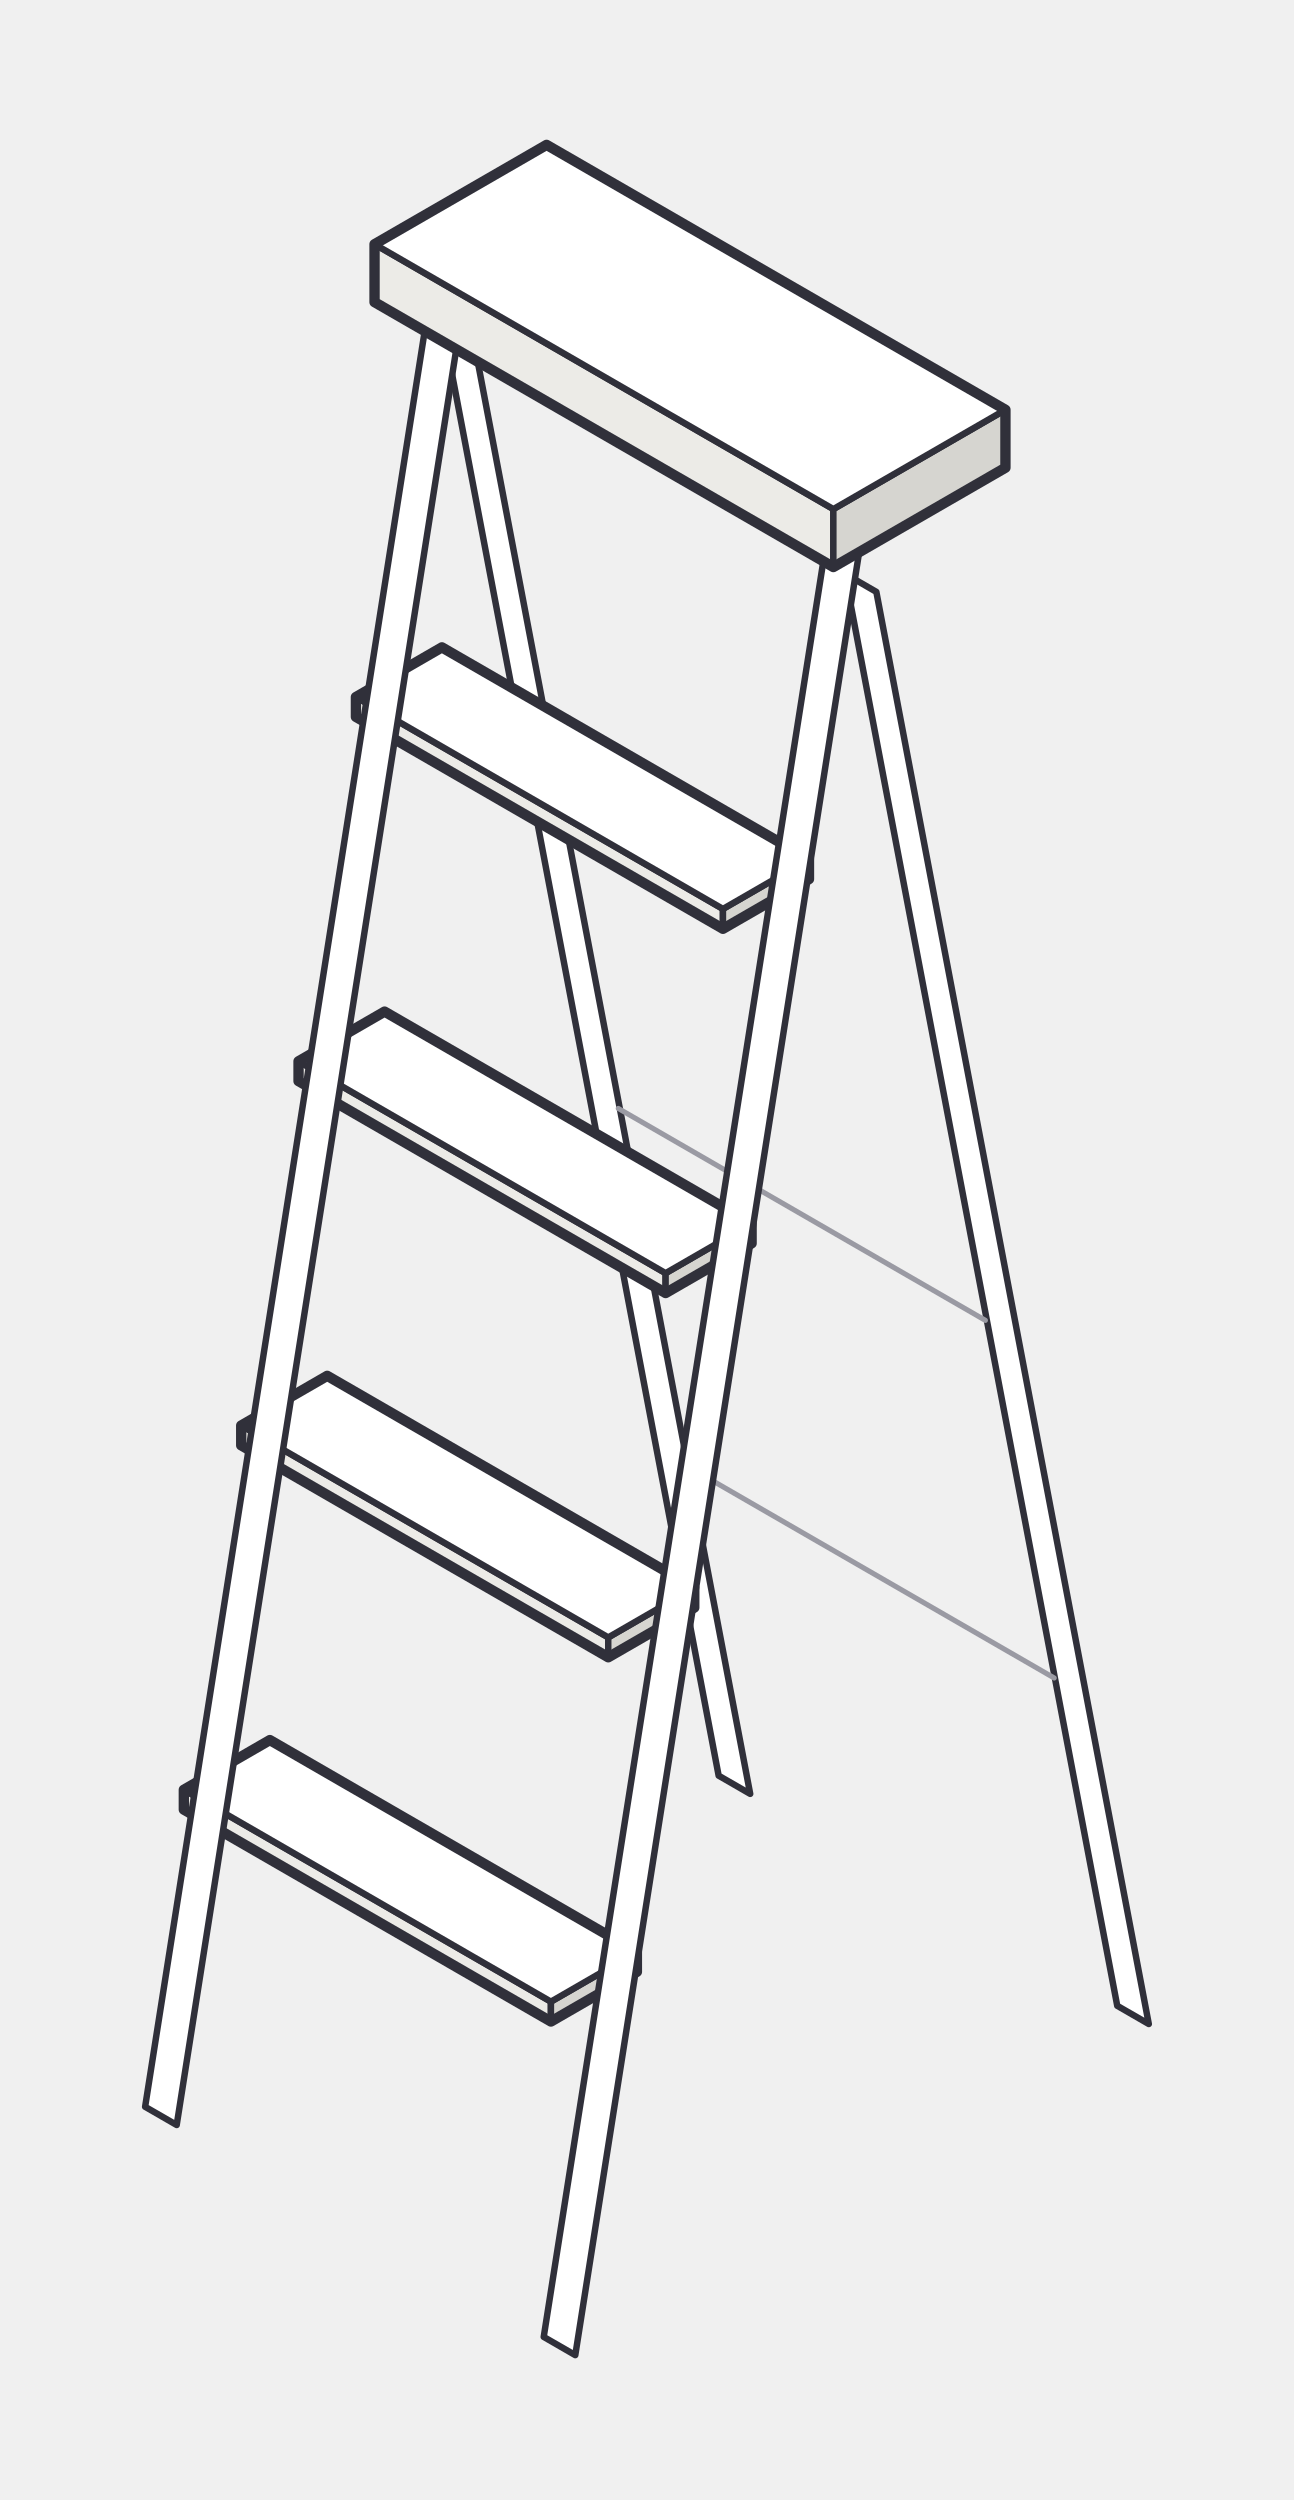
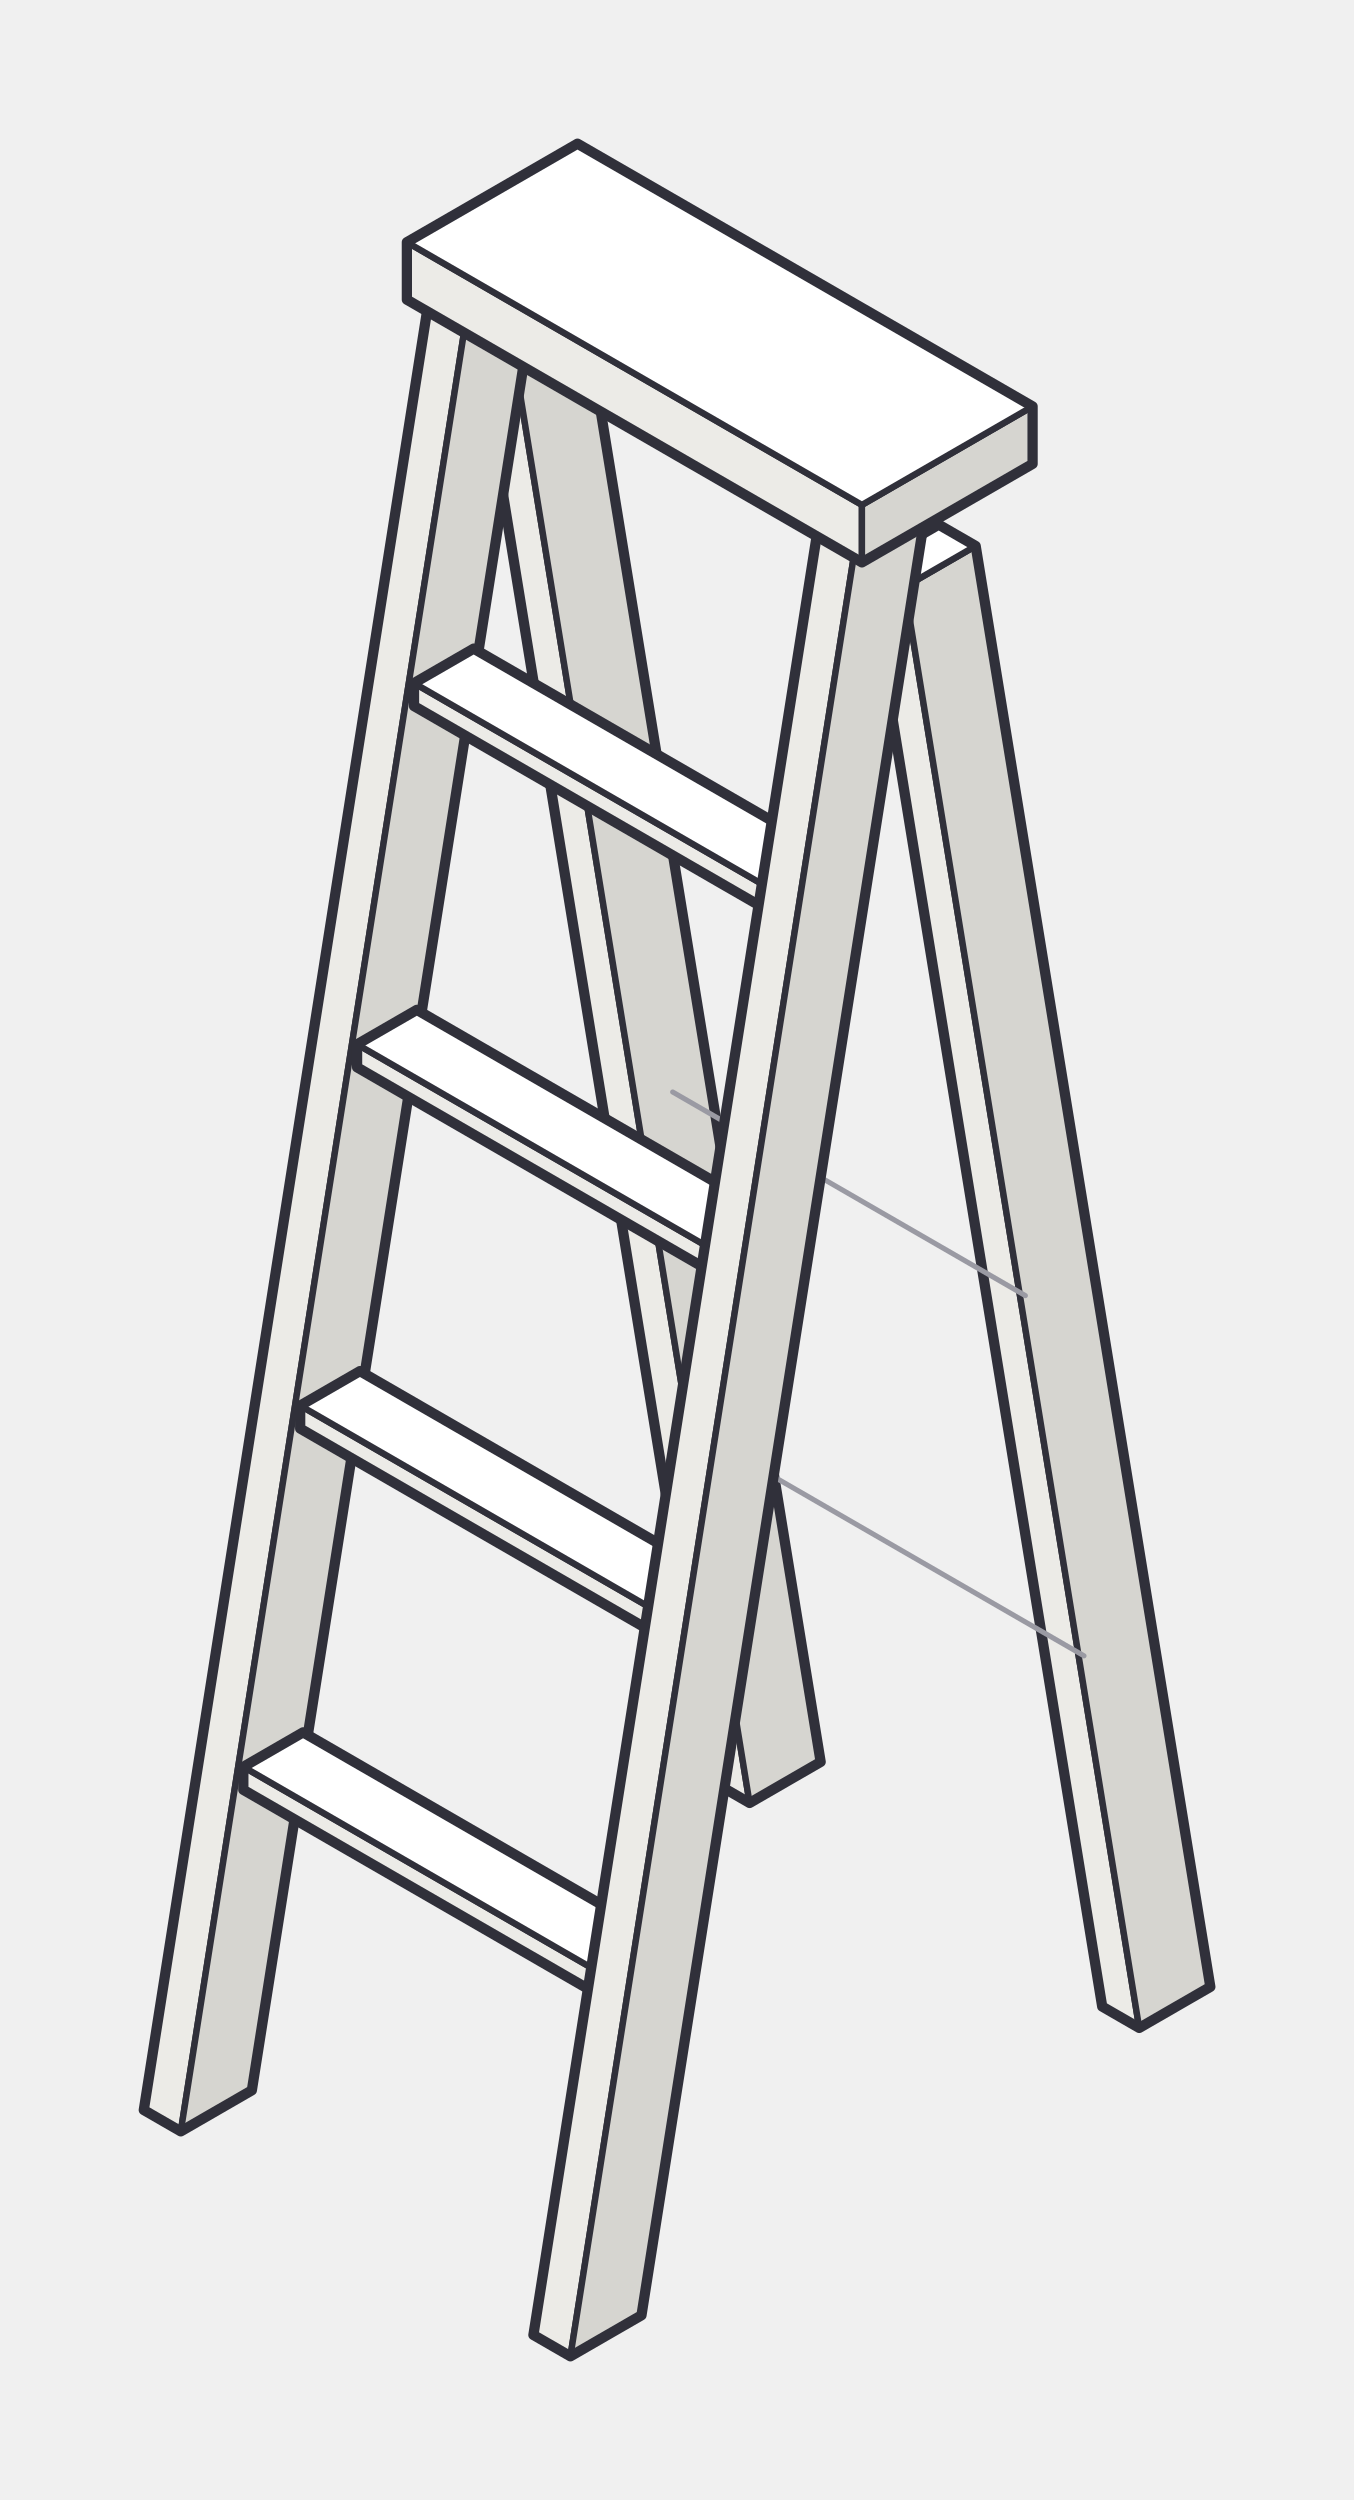
- <svg xmlns="http://www.w3.org/2000/svg" viewBox="-138.9 -343.2 250.0 483.2">
-   <polygon points="0.00,0.00 6.10,3.52 -46.56,-273.28 -52.65,-276.80" fill="#ffffff" stroke="#30303a" stroke-width="1.25" stroke-linejoin="round" stroke-linecap="round" vector-effect="non-scaling-stroke" data-f="bg" data-s="stroke" />
-   <polygon points="77.04,44.48 83.14,48.00 30.48,-228.80 24.39,-232.32" fill="#ffffff" stroke="#30303a" stroke-width="1.25" stroke-linejoin="round" stroke-linecap="round" vector-effect="non-scaling-stroke" data-f="bg" data-s="stroke" />
-   <line x1="-6.10" y1="-59.84" x2="64.85" y2="-18.88" fill="none" stroke="#9a9aa3" stroke-width="1" stroke-linejoin="round" stroke-linecap="round" vector-effect="non-scaling-stroke" data-s="muted" />
-   <line x1="-19.40" y1="-128.96" x2="51.55" y2="-88.00" fill="none" stroke="#9a9aa3" stroke-width="1" stroke-linejoin="round" stroke-linecap="round" vector-effect="non-scaling-stroke" data-s="muted" />
-   <polygon points="-103.37,6.56 -32.42,47.52 -32.42,43.68 -103.37,2.72" fill="#ecebe7" stroke="#30303a" stroke-width="1.25" stroke-linejoin="round" stroke-linecap="round" vector-effect="non-scaling-stroke" data-f="left" data-s="stroke" />
-   <polygon points="-15.80,37.92 -32.42,47.52 -32.42,43.68 -15.80,34.08" fill="#d6d5d0" stroke="#30303a" stroke-width="1.25" stroke-linejoin="round" stroke-linecap="round" vector-effect="non-scaling-stroke" data-f="right" data-s="stroke" />
-   <polygon points="-86.74,-6.88 -15.80,34.08 -32.42,43.68 -103.37,2.72" fill="#ffffff" stroke="#30303a" stroke-width="1.25" stroke-linejoin="round" stroke-linecap="round" vector-effect="non-scaling-stroke" data-f="top" data-s="stroke" />
-   <polygon points="-103.37,2.72 -86.74,-6.88 -15.80,34.08 -15.80,37.92 -32.42,47.52 -103.37,6.56" fill="none" stroke="#30303a" stroke-width="2.0" stroke-linejoin="round" stroke-linecap="round" vector-effect="non-scaling-stroke" data-s="stroke" />
-   <polygon points="-92.28,-63.84 -21.34,-22.88 -21.34,-26.72 -92.28,-67.68" fill="#ecebe7" stroke="#30303a" stroke-width="1.25" stroke-linejoin="round" stroke-linecap="round" vector-effect="non-scaling-stroke" data-f="left" data-s="stroke" />
-   <polygon points="-4.71,-32.48 -21.34,-22.88 -21.34,-26.72 -4.71,-36.32" fill="#d6d5d0" stroke="#30303a" stroke-width="1.25" stroke-linejoin="round" stroke-linecap="round" vector-effect="non-scaling-stroke" data-f="right" data-s="stroke" />
-   <polygon points="-75.66,-77.28 -4.71,-36.32 -21.34,-26.72 -92.28,-67.68" fill="#ffffff" stroke="#30303a" stroke-width="1.25" stroke-linejoin="round" stroke-linecap="round" vector-effect="non-scaling-stroke" data-f="top" data-s="stroke" />
-   <polygon points="-92.28,-67.68 -75.66,-77.28 -4.71,-36.32 -4.71,-32.48 -21.34,-22.88 -92.28,-63.84" fill="none" stroke="#30303a" stroke-width="2.0" stroke-linejoin="round" stroke-linecap="round" vector-effect="non-scaling-stroke" data-s="stroke" />
-   <polygon points="-81.20,-134.24 -10.25,-93.28 -10.25,-97.12 -81.20,-138.08" fill="#ecebe7" stroke="#30303a" stroke-width="1.25" stroke-linejoin="round" stroke-linecap="round" vector-effect="non-scaling-stroke" data-f="left" data-s="stroke" />
-   <polygon points="6.37,-102.88 -10.25,-93.28 -10.25,-97.12 6.37,-106.72" fill="#d6d5d0" stroke="#30303a" stroke-width="1.25" stroke-linejoin="round" stroke-linecap="round" vector-effect="non-scaling-stroke" data-f="right" data-s="stroke" />
-   <polygon points="-64.57,-147.68 6.37,-106.72 -10.25,-97.12 -81.20,-138.08" fill="#ffffff" stroke="#30303a" stroke-width="1.25" stroke-linejoin="round" stroke-linecap="round" vector-effect="non-scaling-stroke" data-f="top" data-s="stroke" />
-   <polygon points="-81.20,-138.08 -64.57,-147.68 6.37,-106.72 6.37,-102.88 -10.25,-93.28 -81.20,-134.24" fill="none" stroke="#30303a" stroke-width="2.0" stroke-linejoin="round" stroke-linecap="round" vector-effect="non-scaling-stroke" data-s="stroke" />
-   <polygon points="-70.11,-204.64 0.83,-163.68 0.83,-167.52 -70.11,-208.48" fill="#ecebe7" stroke="#30303a" stroke-width="1.25" stroke-linejoin="round" stroke-linecap="round" vector-effect="non-scaling-stroke" data-f="left" data-s="stroke" />
-   <polygon points="17.46,-173.28 0.83,-163.68 0.83,-167.52 17.46,-177.12" fill="#d6d5d0" stroke="#30303a" stroke-width="1.25" stroke-linejoin="round" stroke-linecap="round" vector-effect="non-scaling-stroke" data-f="right" data-s="stroke" />
-   <polygon points="-53.49,-218.08 17.46,-177.12 0.83,-167.52 -70.11,-208.48" fill="#ffffff" stroke="#30303a" stroke-width="1.25" stroke-linejoin="round" stroke-linecap="round" vector-effect="non-scaling-stroke" data-f="top" data-s="stroke" />
-   <polygon points="-70.11,-208.48 -53.49,-218.08 17.46,-177.12 17.46,-173.28 0.83,-163.68 -70.11,-204.64" fill="none" stroke="#30303a" stroke-width="2.0" stroke-linejoin="round" stroke-linecap="round" vector-effect="non-scaling-stroke" data-s="stroke" />
-   <polygon points="-110.85,64.00 -104.75,67.52 -49.33,-284.48 -55.43,-288.00" fill="#ffffff" stroke="#30303a" stroke-width="1.25" stroke-linejoin="round" stroke-linecap="round" vector-effect="non-scaling-stroke" data-f="bg" data-s="stroke" />
-   <polygon points="-33.81,108.48 -27.71,112.00 27.71,-240.00 21.62,-243.52" fill="#ffffff" stroke="#30303a" stroke-width="1.25" stroke-linejoin="round" stroke-linecap="round" vector-effect="non-scaling-stroke" data-f="bg" data-s="stroke" />
+ <svg xmlns="http://www.w3.org/2000/svg" viewBox="-145.8 -343.2 263.8 487.2">
+   <polygon points="-6.93,4.00 0.28,8.16 -45.45,-272.64 -52.65,-276.80" fill="#ecebe7" stroke="#30303a" stroke-width="1.25" stroke-linejoin="round" stroke-linecap="round" vector-effect="non-scaling-stroke" data-f="left" data-s="stroke" />
+   <polygon points="14.13,0.16 0.28,8.16 -45.45,-272.64 -31.59,-280.64" fill="#d6d5d0" stroke="#30303a" stroke-width="1.25" stroke-linejoin="round" stroke-linecap="round" vector-effect="non-scaling-stroke" data-f="right" data-s="stroke" />
+   <polygon points="-38.80,-284.80 -31.59,-280.64 -45.45,-272.64 -52.65,-276.80" fill="#ffffff" stroke="#30303a" stroke-width="1.25" stroke-linejoin="round" stroke-linecap="round" vector-effect="non-scaling-stroke" data-f="top" data-s="stroke" />
+   <polygon points="-52.65,-276.80 -38.80,-284.80 -31.59,-280.64 14.13,0.16 0.28,8.16 -6.93,4.00" fill="none" stroke="#30303a" stroke-width="2.0" stroke-linejoin="round" stroke-linecap="round" vector-effect="non-scaling-stroke" data-s="stroke" />
+   <polygon points="69.00,47.84 76.21,52.00 30.48,-228.80 23.28,-232.96" fill="#ecebe7" stroke="#30303a" stroke-width="1.25" stroke-linejoin="round" stroke-linecap="round" vector-effect="non-scaling-stroke" data-f="left" data-s="stroke" />
+   <polygon points="90.07,44.00 76.21,52.00 30.48,-228.80 44.34,-236.80" fill="#d6d5d0" stroke="#30303a" stroke-width="1.25" stroke-linejoin="round" stroke-linecap="round" vector-effect="non-scaling-stroke" data-f="right" data-s="stroke" />
+   <polygon points="37.14,-240.96 44.34,-236.80 30.48,-228.80 23.28,-232.96" fill="#ffffff" stroke="#30303a" stroke-width="1.25" stroke-linejoin="round" stroke-linecap="round" vector-effect="non-scaling-stroke" data-f="top" data-s="stroke" />
+   <polygon points="23.28,-232.96 37.13,-240.96 44.34,-236.80 90.07,44.00 76.21,52.00 69.00,47.84" fill="none" stroke="#30303a" stroke-width="2.0" stroke-linejoin="round" stroke-linecap="round" vector-effect="non-scaling-stroke" data-s="stroke" />
+   <line x1="-3.27" y1="-60.19" x2="65.45" y2="-20.51" fill="none" stroke="#9a9aa3" stroke-width="1" stroke-linejoin="round" stroke-linecap="round" vector-effect="non-scaling-stroke" data-s="muted" />
+   <line x1="-14.71" y1="-130.39" x2="54.02" y2="-90.71" fill="none" stroke="#9a9aa3" stroke-width="1" stroke-linejoin="round" stroke-linecap="round" vector-effect="non-scaling-stroke" data-s="muted" />
+   <polygon points="-117.78,68.00 -110.57,72.16 -55.15,-279.84 -62.35,-284.00" fill="#ecebe7" stroke="#30303a" stroke-width="1.25" stroke-linejoin="round" stroke-linecap="round" vector-effect="non-scaling-stroke" data-f="left" data-s="stroke" />
+   <polygon points="-96.72,64.16 -110.57,72.16 -55.15,-279.84 -41.29,-287.84" fill="#d6d5d0" stroke="#30303a" stroke-width="1.25" stroke-linejoin="round" stroke-linecap="round" vector-effect="non-scaling-stroke" data-f="right" data-s="stroke" />
+   <polygon points="-48.50,-292.00 -41.29,-287.84 -55.15,-279.84 -62.35,-284.00" fill="#ffffff" stroke="#30303a" stroke-width="1.25" stroke-linejoin="round" stroke-linecap="round" vector-effect="non-scaling-stroke" data-f="top" data-s="stroke" />
+   <polygon points="-117.78,68.00 -62.35,-284.00 -48.50,-292.00 -41.29,-287.84 -96.72,64.16 -110.57,72.16" fill="none" stroke="#30303a" stroke-width="2.0" stroke-linejoin="round" stroke-linecap="round" vector-effect="non-scaling-stroke" data-s="stroke" />
+   <polygon points="-98.38,5.60 -26.05,47.36 -26.05,42.88 -98.38,1.12" fill="#ecebe7" stroke="#30303a" stroke-width="1.25" stroke-linejoin="round" stroke-linecap="round" vector-effect="non-scaling-stroke" data-f="left" data-s="stroke" />
+   <polygon points="-14.41,40.64 -26.05,47.36 -26.05,42.88 -14.41,36.16" fill="#d6d5d0" stroke="#30303a" stroke-width="1.25" stroke-linejoin="round" stroke-linecap="round" vector-effect="non-scaling-stroke" data-f="right" data-s="stroke" />
+   <polygon points="-86.74,-5.60 -14.41,36.16 -26.05,42.88 -98.38,1.12" fill="#ffffff" stroke="#30303a" stroke-width="1.25" stroke-linejoin="round" stroke-linecap="round" vector-effect="non-scaling-stroke" data-f="top" data-s="stroke" />
+   <polygon points="-98.38,1.12 -86.74,-5.60 -14.41,36.16 -14.41,40.64 -26.05,47.36 -98.38,5.60" fill="none" stroke="#30303a" stroke-width="2.0" stroke-linejoin="round" stroke-linecap="round" vector-effect="non-scaling-stroke" data-s="stroke" />
+   <polygon points="-87.30,-64.80 -14.96,-23.04 -14.96,-27.52 -87.30,-69.28" fill="#ecebe7" stroke="#30303a" stroke-width="1.25" stroke-linejoin="round" stroke-linecap="round" vector-effect="non-scaling-stroke" data-f="left" data-s="stroke" />
+   <polygon points="-3.33,-29.76 -14.96,-23.04 -14.96,-27.52 -3.33,-34.24" fill="#d6d5d0" stroke="#30303a" stroke-width="1.25" stroke-linejoin="round" stroke-linecap="round" vector-effect="non-scaling-stroke" data-f="right" data-s="stroke" />
+   <polygon points="-75.66,-76.00 -3.33,-34.24 -14.96,-27.52 -87.30,-69.28" fill="#ffffff" stroke="#30303a" stroke-width="1.25" stroke-linejoin="round" stroke-linecap="round" vector-effect="non-scaling-stroke" data-f="top" data-s="stroke" />
+   <polygon points="-87.30,-69.28 -75.66,-76.00 -3.33,-34.24 -3.33,-29.76 -14.96,-23.04 -87.30,-64.80" fill="none" stroke="#30303a" stroke-width="2.0" stroke-linejoin="round" stroke-linecap="round" vector-effect="non-scaling-stroke" data-s="stroke" />
+   <polygon points="-76.21,-135.20 -3.88,-93.44 -3.88,-97.92 -76.21,-139.68" fill="#ecebe7" stroke="#30303a" stroke-width="1.25" stroke-linejoin="round" stroke-linecap="round" vector-effect="non-scaling-stroke" data-f="left" data-s="stroke" />
+   <polygon points="7.76,-100.16 -3.88,-93.44 -3.88,-97.92 7.76,-104.64" fill="#d6d5d0" stroke="#30303a" stroke-width="1.25" stroke-linejoin="round" stroke-linecap="round" vector-effect="non-scaling-stroke" data-f="right" data-s="stroke" />
+   <polygon points="-64.57,-146.40 7.76,-104.64 -3.88,-97.92 -76.21,-139.68" fill="#ffffff" stroke="#30303a" stroke-width="1.25" stroke-linejoin="round" stroke-linecap="round" vector-effect="non-scaling-stroke" data-f="top" data-s="stroke" />
+   <polygon points="-76.21,-139.68 -64.57,-146.40 7.76,-104.64 7.76,-100.16 -3.88,-93.44 -76.21,-135.20" fill="none" stroke="#30303a" stroke-width="2.0" stroke-linejoin="round" stroke-linecap="round" vector-effect="non-scaling-stroke" data-s="stroke" />
+   <polygon points="-65.13,-205.60 7.21,-163.84 7.21,-168.32 -65.13,-210.08" fill="#ecebe7" stroke="#30303a" stroke-width="1.25" stroke-linejoin="round" stroke-linecap="round" vector-effect="non-scaling-stroke" data-f="left" data-s="stroke" />
+   <polygon points="18.84,-170.56 7.21,-163.84 7.21,-168.32 18.84,-175.04" fill="#d6d5d0" stroke="#30303a" stroke-width="1.25" stroke-linejoin="round" stroke-linecap="round" vector-effect="non-scaling-stroke" data-f="right" data-s="stroke" />
+   <polygon points="-53.49,-216.80 18.84,-175.04 7.21,-168.32 -65.13,-210.08" fill="#ffffff" stroke="#30303a" stroke-width="1.25" stroke-linejoin="round" stroke-linecap="round" vector-effect="non-scaling-stroke" data-f="top" data-s="stroke" />
+   <polygon points="-65.12,-210.08 -53.49,-216.80 18.84,-175.04 18.84,-170.56 7.21,-163.84 -65.12,-205.60" fill="none" stroke="#30303a" stroke-width="2.0" stroke-linejoin="round" stroke-linecap="round" vector-effect="non-scaling-stroke" data-s="stroke" />
+   <polygon points="-41.85,111.84 -34.64,116.00 20.78,-236.00 13.58,-240.16" fill="#ecebe7" stroke="#30303a" stroke-width="1.25" stroke-linejoin="round" stroke-linecap="round" vector-effect="non-scaling-stroke" data-f="left" data-s="stroke" />
+   <polygon points="-20.78,108.00 -34.64,116.00 20.78,-236.00 34.64,-244.00" fill="#d6d5d0" stroke="#30303a" stroke-width="1.25" stroke-linejoin="round" stroke-linecap="round" vector-effect="non-scaling-stroke" data-f="right" data-s="stroke" />
+   <polygon points="27.44,-248.16 34.64,-244.00 20.78,-236.00 13.58,-240.16" fill="#ffffff" stroke="#30303a" stroke-width="1.25" stroke-linejoin="round" stroke-linecap="round" vector-effect="non-scaling-stroke" data-f="top" data-s="stroke" />
+   <polygon points="-41.85,111.84 13.58,-240.16 27.44,-248.16 34.64,-244.00 -20.79,108.00 -34.64,116.00" fill="none" stroke="#30303a" stroke-width="2.0" stroke-linejoin="round" stroke-linecap="round" vector-effect="non-scaling-stroke" data-s="stroke" />
  <polygon points="-66.51,-284.80 22.17,-233.60 22.17,-244.80 -66.51,-296.00" fill="#ecebe7" stroke="#30303a" stroke-width="1.25" stroke-linejoin="round" stroke-linecap="round" vector-effect="non-scaling-stroke" data-f="left" data-s="stroke" />
  <polygon points="55.43,-252.80 22.17,-233.60 22.17,-244.80 55.43,-264.00" fill="#d6d5d0" stroke="#30303a" stroke-width="1.25" stroke-linejoin="round" stroke-linecap="round" vector-effect="non-scaling-stroke" data-f="right" data-s="stroke" />
  <polygon points="-33.26,-315.20 55.43,-264.00 22.17,-244.80 -66.51,-296.00" fill="#ffffff" stroke="#30303a" stroke-width="1.25" stroke-linejoin="round" stroke-linecap="round" vector-effect="non-scaling-stroke" data-f="top" data-s="stroke" />
  <polygon points="-66.51,-296.00 -33.26,-315.20 55.43,-264.00 55.43,-252.80 22.17,-233.60 -66.51,-284.80" fill="none" stroke="#30303a" stroke-width="2.0" stroke-linejoin="round" stroke-linecap="round" vector-effect="non-scaling-stroke" data-s="stroke" />
</svg>
